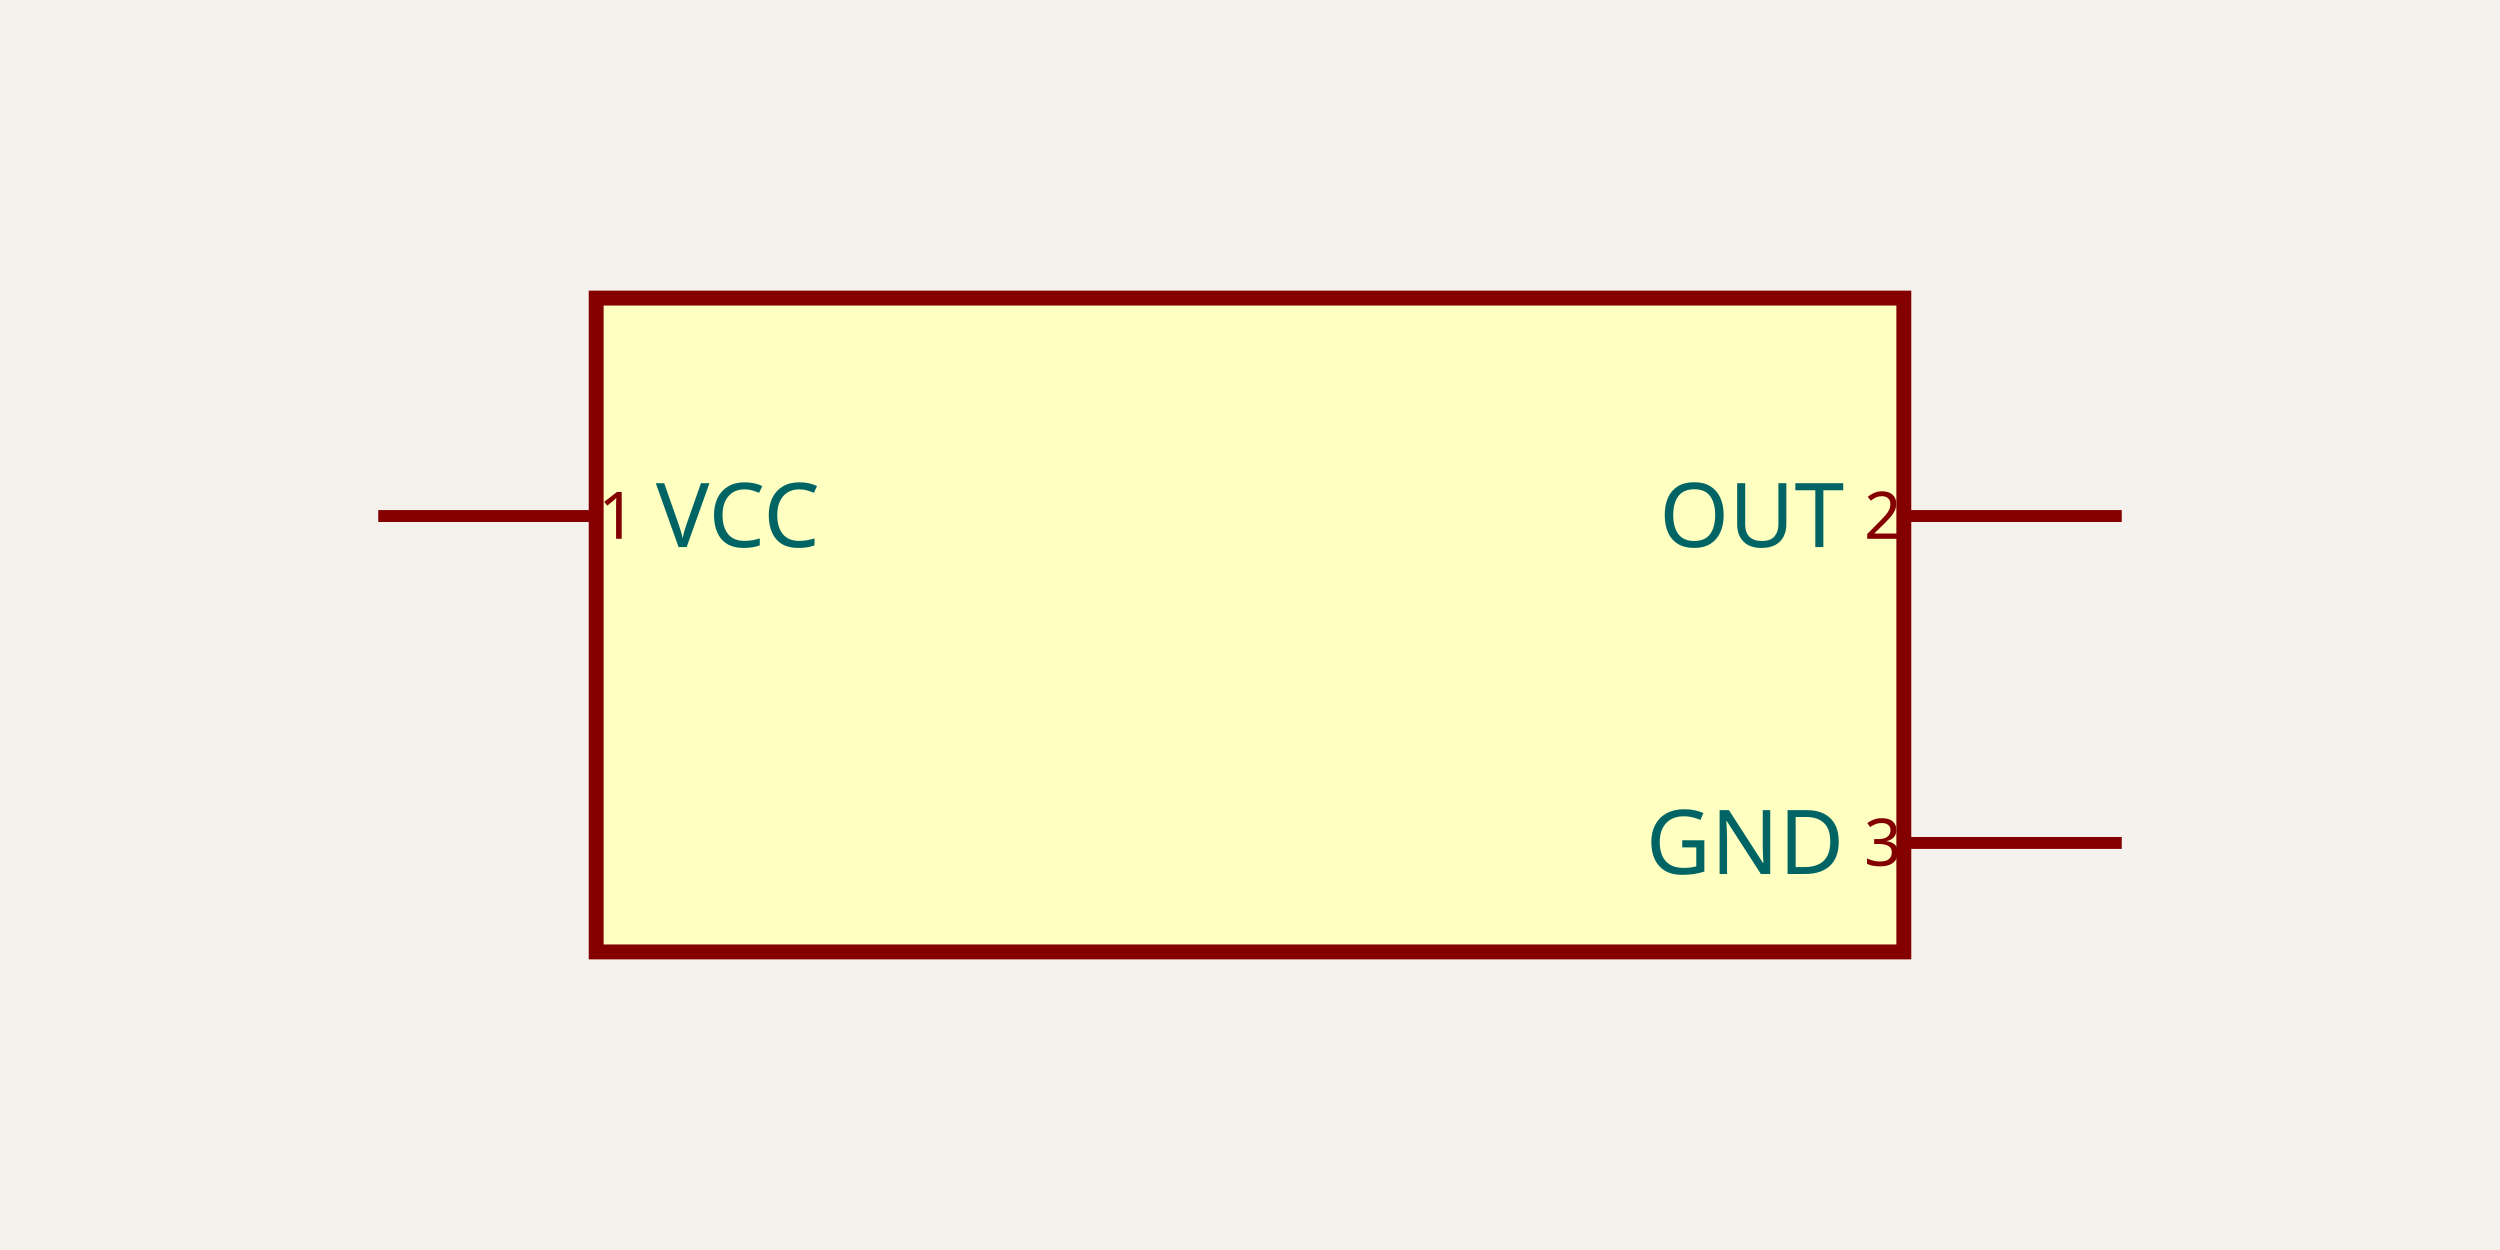
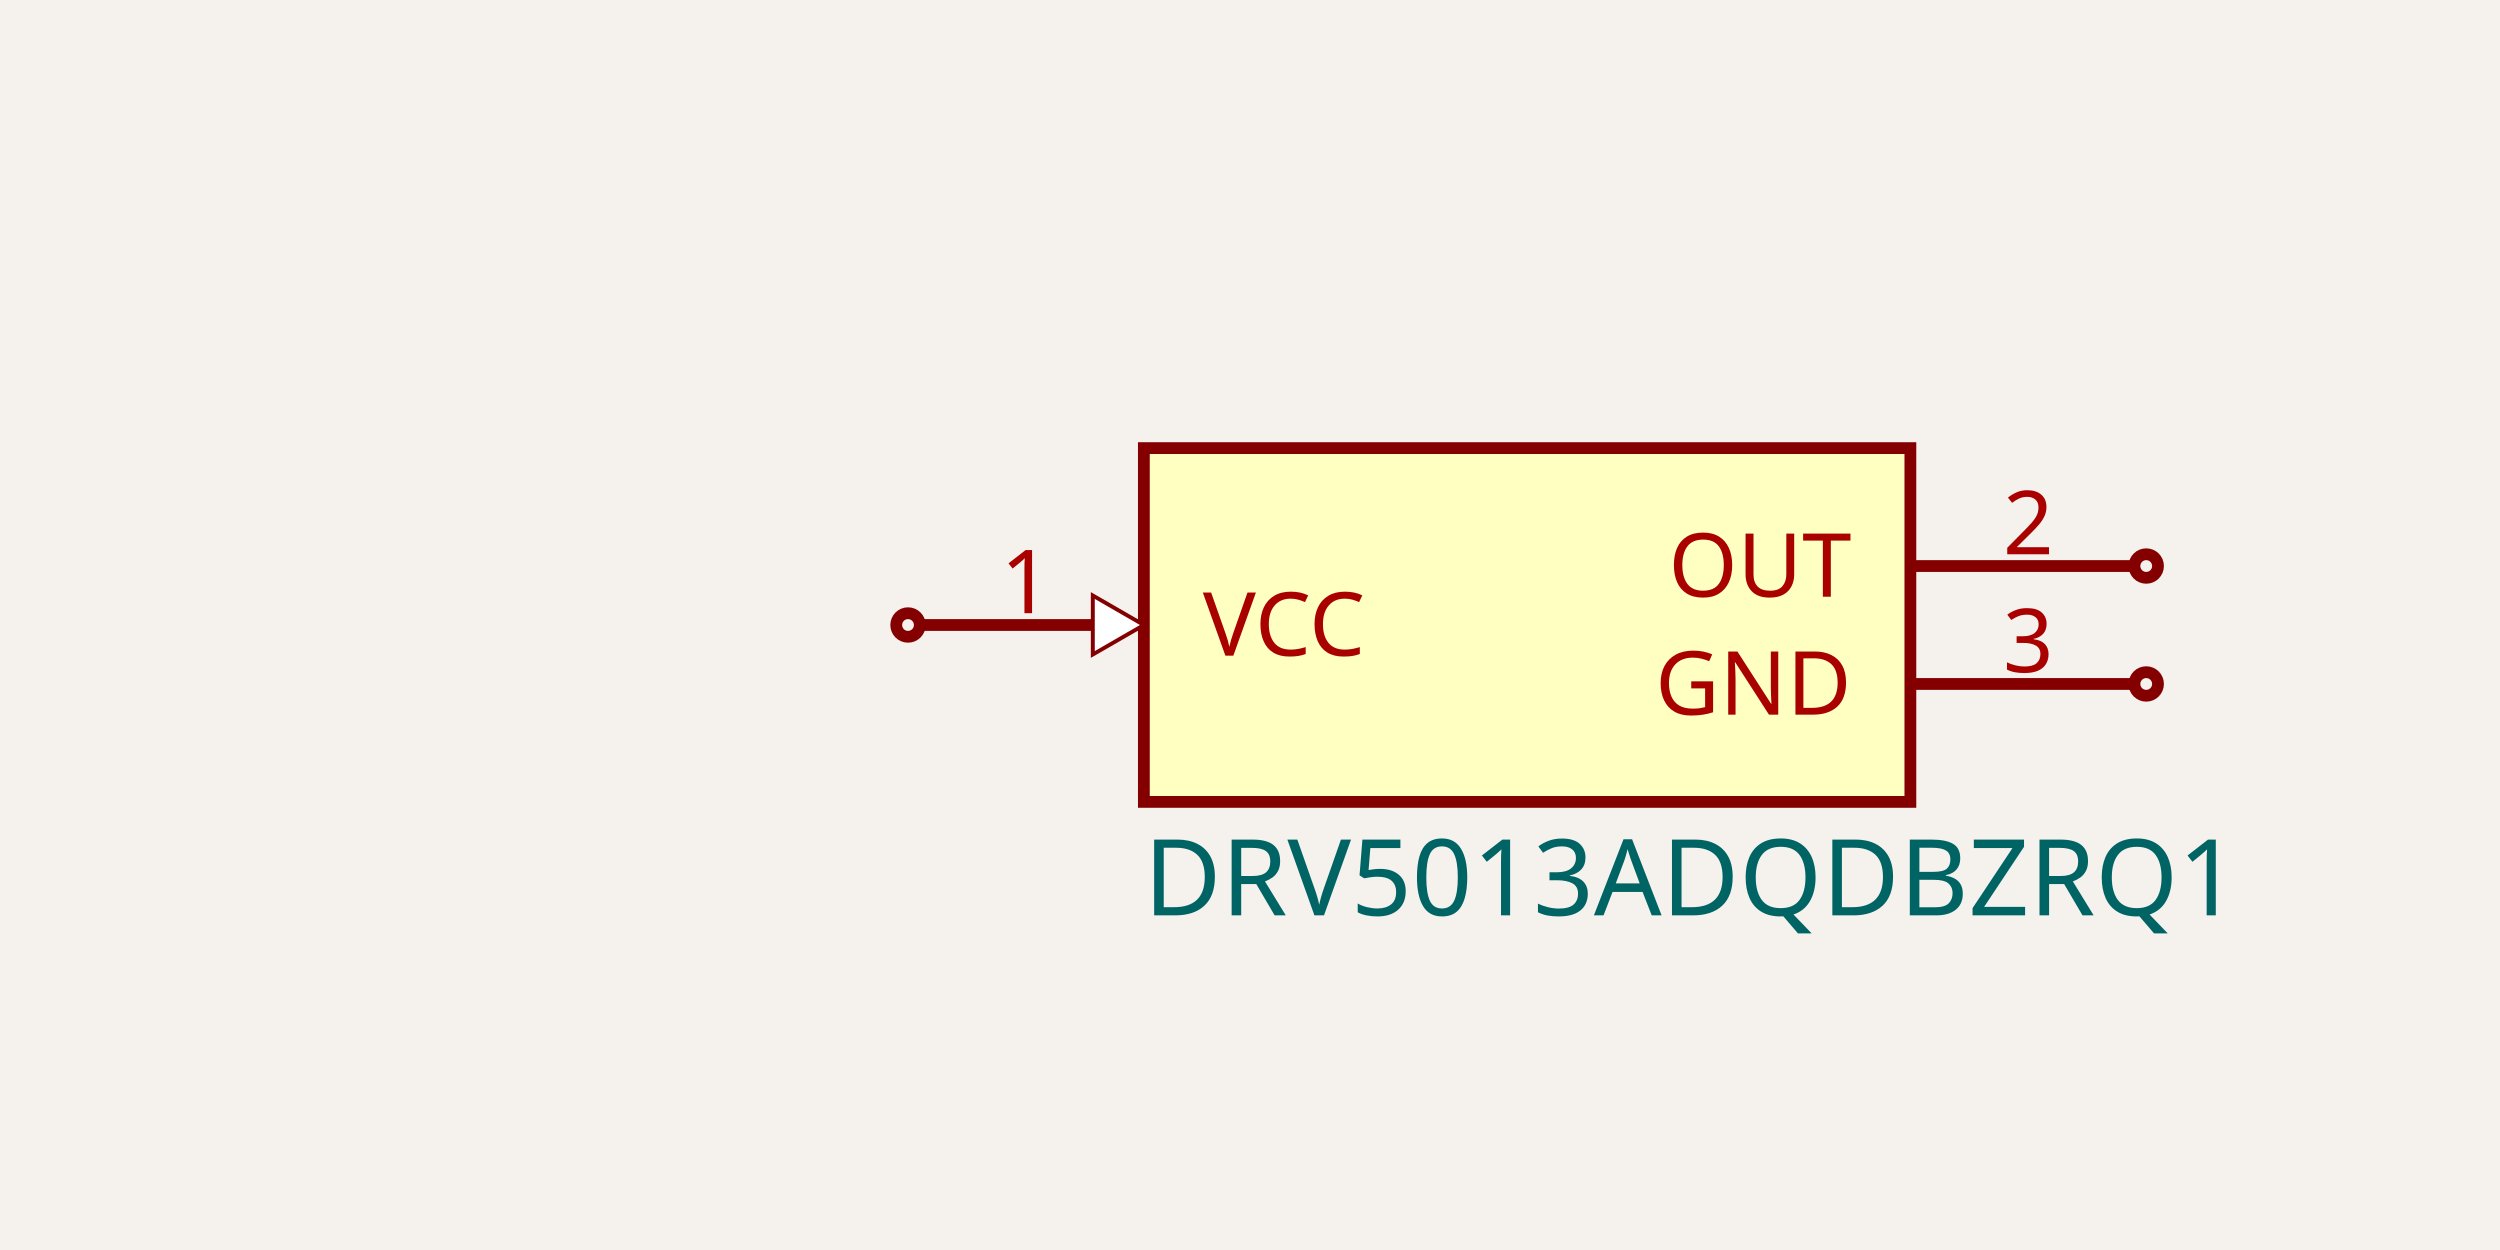
- <svg xmlns="http://www.w3.org/2000/svg" class="tscircuit-schematic" width="1200" height="600" style="background-color: rgb(245, 241, 237)" data-real-to-screen-transform="matrix(286.1654732772,0,0,-286.1654732772,600,300)">
+ <svg xmlns="http://www.w3.org/2000/svg" class="tscircuit-schematic" width="1200" height="600" style="background-color: rgb(245, 241, 237)" data-real-to-screen-transform="matrix(283.0188679245,0,0,-283.0188679245,733.0188679245,300)">
  <style>
              .boundary { fill: rgb(245, 241, 237); }
              .schematic-boundary { fill: none; stroke: #fff; }
              .component { fill: none; stroke: rgb(132, 0, 0); }
              .chip { fill: rgb(255, 255, 194); stroke: rgb(132, 0, 0); }
              .component-pin { fill: none; stroke: rgb(132, 0, 0); }
              .text { font-family: sans-serif; fill: rgb(0, 150, 0); }
              .pin-number { fill: rgb(169, 0, 0); }
              .port-label { fill: rgb(0, 100, 100); }
              .component-name { fill: rgb(0, 100, 100); }
              
            </style>
  <rect class="boundary" x="0" y="0" width="1200" height="600" />
  <g class="sch-component" data-circuit-json-type="schematic_component" data-schematic-component-id="schematic_component_0">
-     <line class="sch-line" x1="181.554" y1="247.694" x2="286.166" y2="247.694" stroke="rgba(132, 0, 0)" stroke-width="5.723" data-schematic-line-id="schematic_line_0" data-schematic-component-id="schematic_component_0" />
-     <line class="sch-line" x1="1018.446" y1="247.694" x2="913.834" y2="247.694" stroke="rgba(132, 0, 0)" stroke-width="5.723" data-schematic-line-id="schematic_line_1" data-schematic-component-id="schematic_component_0" />
-     <line class="sch-line" x1="1018.446" y1="404.612" x2="913.834" y2="404.612" stroke="rgba(132, 0, 0)" stroke-width="5.723" data-schematic-line-id="schematic_line_2" data-schematic-component-id="schematic_component_0" />
-     <rect class="sch-rect" x="286.166" y="143.083" width="627.669" height="313.835" fill="#ffffc2" stroke="#ffffc2" stroke-width="0" data-schematic-rect-id="schematic_rect_0" data-schematic-component-id="schematic_component_0" />
-     <rect class="sch-rect" x="286.166" y="143.083" width="627.669" height="313.835" fill="none" stroke="#840000" stroke-width="7.154" data-schematic-rect-id="schematic_rect_1" data-schematic-component-id="schematic_component_0" />
-     <text class="port-label sch-pin-label" x="314.782" y="247.694" style="font-family: sans-serif;" fill="rgb(0, 100, 100)" text-anchor="start" dominant-baseline="middle" font-size="42.925px" transform="">VCC</text>
-     <text class="port-label sch-pin-label" x="885.218" y="247.694" style="font-family: sans-serif;" fill="rgb(0, 100, 100)" text-anchor="end" dominant-baseline="middle" font-size="42.925px" transform="">OUT</text>
-     <text class="port-label sch-pin-label" x="885.218" y="404.612" style="font-family: sans-serif;" fill="rgb(0, 100, 100)" text-anchor="end" dominant-baseline="middle" font-size="42.925px" transform="">GND</text>
+     <rect class="component chip sch-component-body" x="549.057" y="215.094" width="367.925" height="169.811" stroke-width="5.66px" fill="rgb(255, 255, 194)" stroke="rgb(132, 0, 0)" />
+     <rect class="component-overlay sch-component-overlay" x="549.057" y="215.094" width="367.925" height="169.811" fill="transparent" />
+     <text class="sch-text" x="549.057" y="421.698" fill="#006464" text-anchor="start" dominant-baseline="middle" font-family="sans-serif" font-size="50.943px" transform="rotate(0, 549.0566, 421.6981)">DRV5013ADQDBZRQ1</text>
+     <text class="sch-text" x="549.057" y="178.302" fill="#006464" text-anchor="start" dominant-baseline="middle" font-family="sans-serif" font-size="50.943px" transform="rotate(0, 549.0566, 178.3019)" />
+     <line class="component-pin sch-component-pin sch-port-line" x1="549.057" y1="300" x2="441.509" y2="300" stroke-width="5.66px" />
+     <g class="sch-port" data-schematic-port-id="source_port_0">
+       <circle class="component-pin sch-component-pin sch-port-terminal" cx="435.849" cy="300" r="5.66" stroke-width="5.66px" />
+       <rect x="430.189" y="294.34" width="11.321" height="11.321" opacity="0" />
+     </g>
+     <polygon points="549.057,300 524.546,314.151 524.546,285.849" fill="white" stroke="rgb(132, 0, 0)" stroke-width="1.887px" />
+     <text class="pin-number sch-pin-number" x="492.453" y="294.34" style="font-family: sans-serif;" fill="rgb(169, 0, 0)" text-anchor="middle" dominant-baseline="auto" font-size="42.453px" transform="">1</text>
+     <text class="pin-number sch-pin-label" x="577.358" y="300" style="font-family: sans-serif;" fill="rgb(169, 0, 0)" text-anchor="start" dominant-baseline="middle" font-size="42.453px" transform="">VCC</text>
+     <line class="component-pin sch-component-pin sch-port-line" x1="916.981" y1="271.698" x2="1024.528" y2="271.698" stroke-width="5.66px" />
+     <g class="sch-port" data-schematic-port-id="source_port_1">
+       <circle class="component-pin sch-component-pin sch-port-terminal" cx="1030.189" cy="271.698" r="5.66" stroke-width="5.66px" />
+       <rect x="1024.528" y="266.038" width="11.321" height="11.321" opacity="0" />
+     </g>
+     <text class="pin-number sch-pin-number" x="973.585" y="266.038" style="font-family: sans-serif;" fill="rgb(169, 0, 0)" text-anchor="middle" dominant-baseline="auto" font-size="42.453px" transform="">2</text>
+     <text class="pin-number sch-pin-label" x="888.679" y="271.698" style="font-family: sans-serif;" fill="rgb(169, 0, 0)" text-anchor="end" dominant-baseline="middle" font-size="42.453px" transform="">OUT</text>
+     <line class="component-pin sch-component-pin sch-port-line" x1="916.981" y1="328.302" x2="1024.528" y2="328.302" stroke-width="5.66px" />
+     <g class="sch-port" data-schematic-port-id="source_port_2">
+       <circle class="component-pin sch-component-pin sch-port-terminal" cx="1030.189" cy="328.302" r="5.66" stroke-width="5.66px" />
+       <rect x="1024.528" y="322.642" width="11.321" height="11.321" opacity="0" />
+     </g>
+     <text class="pin-number sch-pin-number" x="973.585" y="322.642" style="font-family: sans-serif;" fill="rgb(169, 0, 0)" text-anchor="middle" dominant-baseline="auto" font-size="42.453px" transform="">3</text>
+     <text class="pin-number sch-pin-label" x="888.679" y="328.302" style="font-family: sans-serif;" fill="rgb(169, 0, 0)" text-anchor="end" dominant-baseline="middle" font-size="42.453px" transform="">GND</text>
  </g>
  <g class="schematic-port-hover sch-port-hover" data-schematic-port-id="source_port_0">
-     <circle cx="181.554" cy="247.694" r="11.447" fill="red" opacity="0" />
+     <circle cx="435.849" cy="300" r="11.321" fill="red" opacity="0" />
  </g>
  <g class="schematic-port-hover sch-port-hover" data-schematic-port-id="source_port_1">
-     <circle cx="1018.446" cy="247.694" r="11.447" fill="red" opacity="0" />
+     <circle cx="1030.189" cy="271.698" r="11.321" fill="red" opacity="0" />
  </g>
  <g class="schematic-port-hover sch-port-hover" data-schematic-port-id="source_port_2">
-     <circle cx="1018.446" cy="404.612" r="11.447" fill="red" opacity="0" />
+     <circle cx="1030.189" cy="328.302" r="11.321" fill="red" opacity="0" />
  </g>
-   <text class="sch-text" x="305.25" y="247.694" fill="#840000" text-anchor="end" dominant-baseline="middle" font-family="sans-serif" font-size="31.478px" transform="rotate(0, 305.2496, 247.6944)">1</text>
-   <text class="sch-text" x="894.75" y="247.694" fill="#840000" text-anchor="start" dominant-baseline="middle" font-family="sans-serif" font-size="31.478px" transform="rotate(0, 894.7504, 247.6944)">2</text>
-   <text class="sch-text" x="894.75" y="404.612" fill="#840000" text-anchor="start" dominant-baseline="middle" font-family="sans-serif" font-size="31.478px" transform="rotate(0, 894.7504, 404.6115)">3</text>
</svg>
